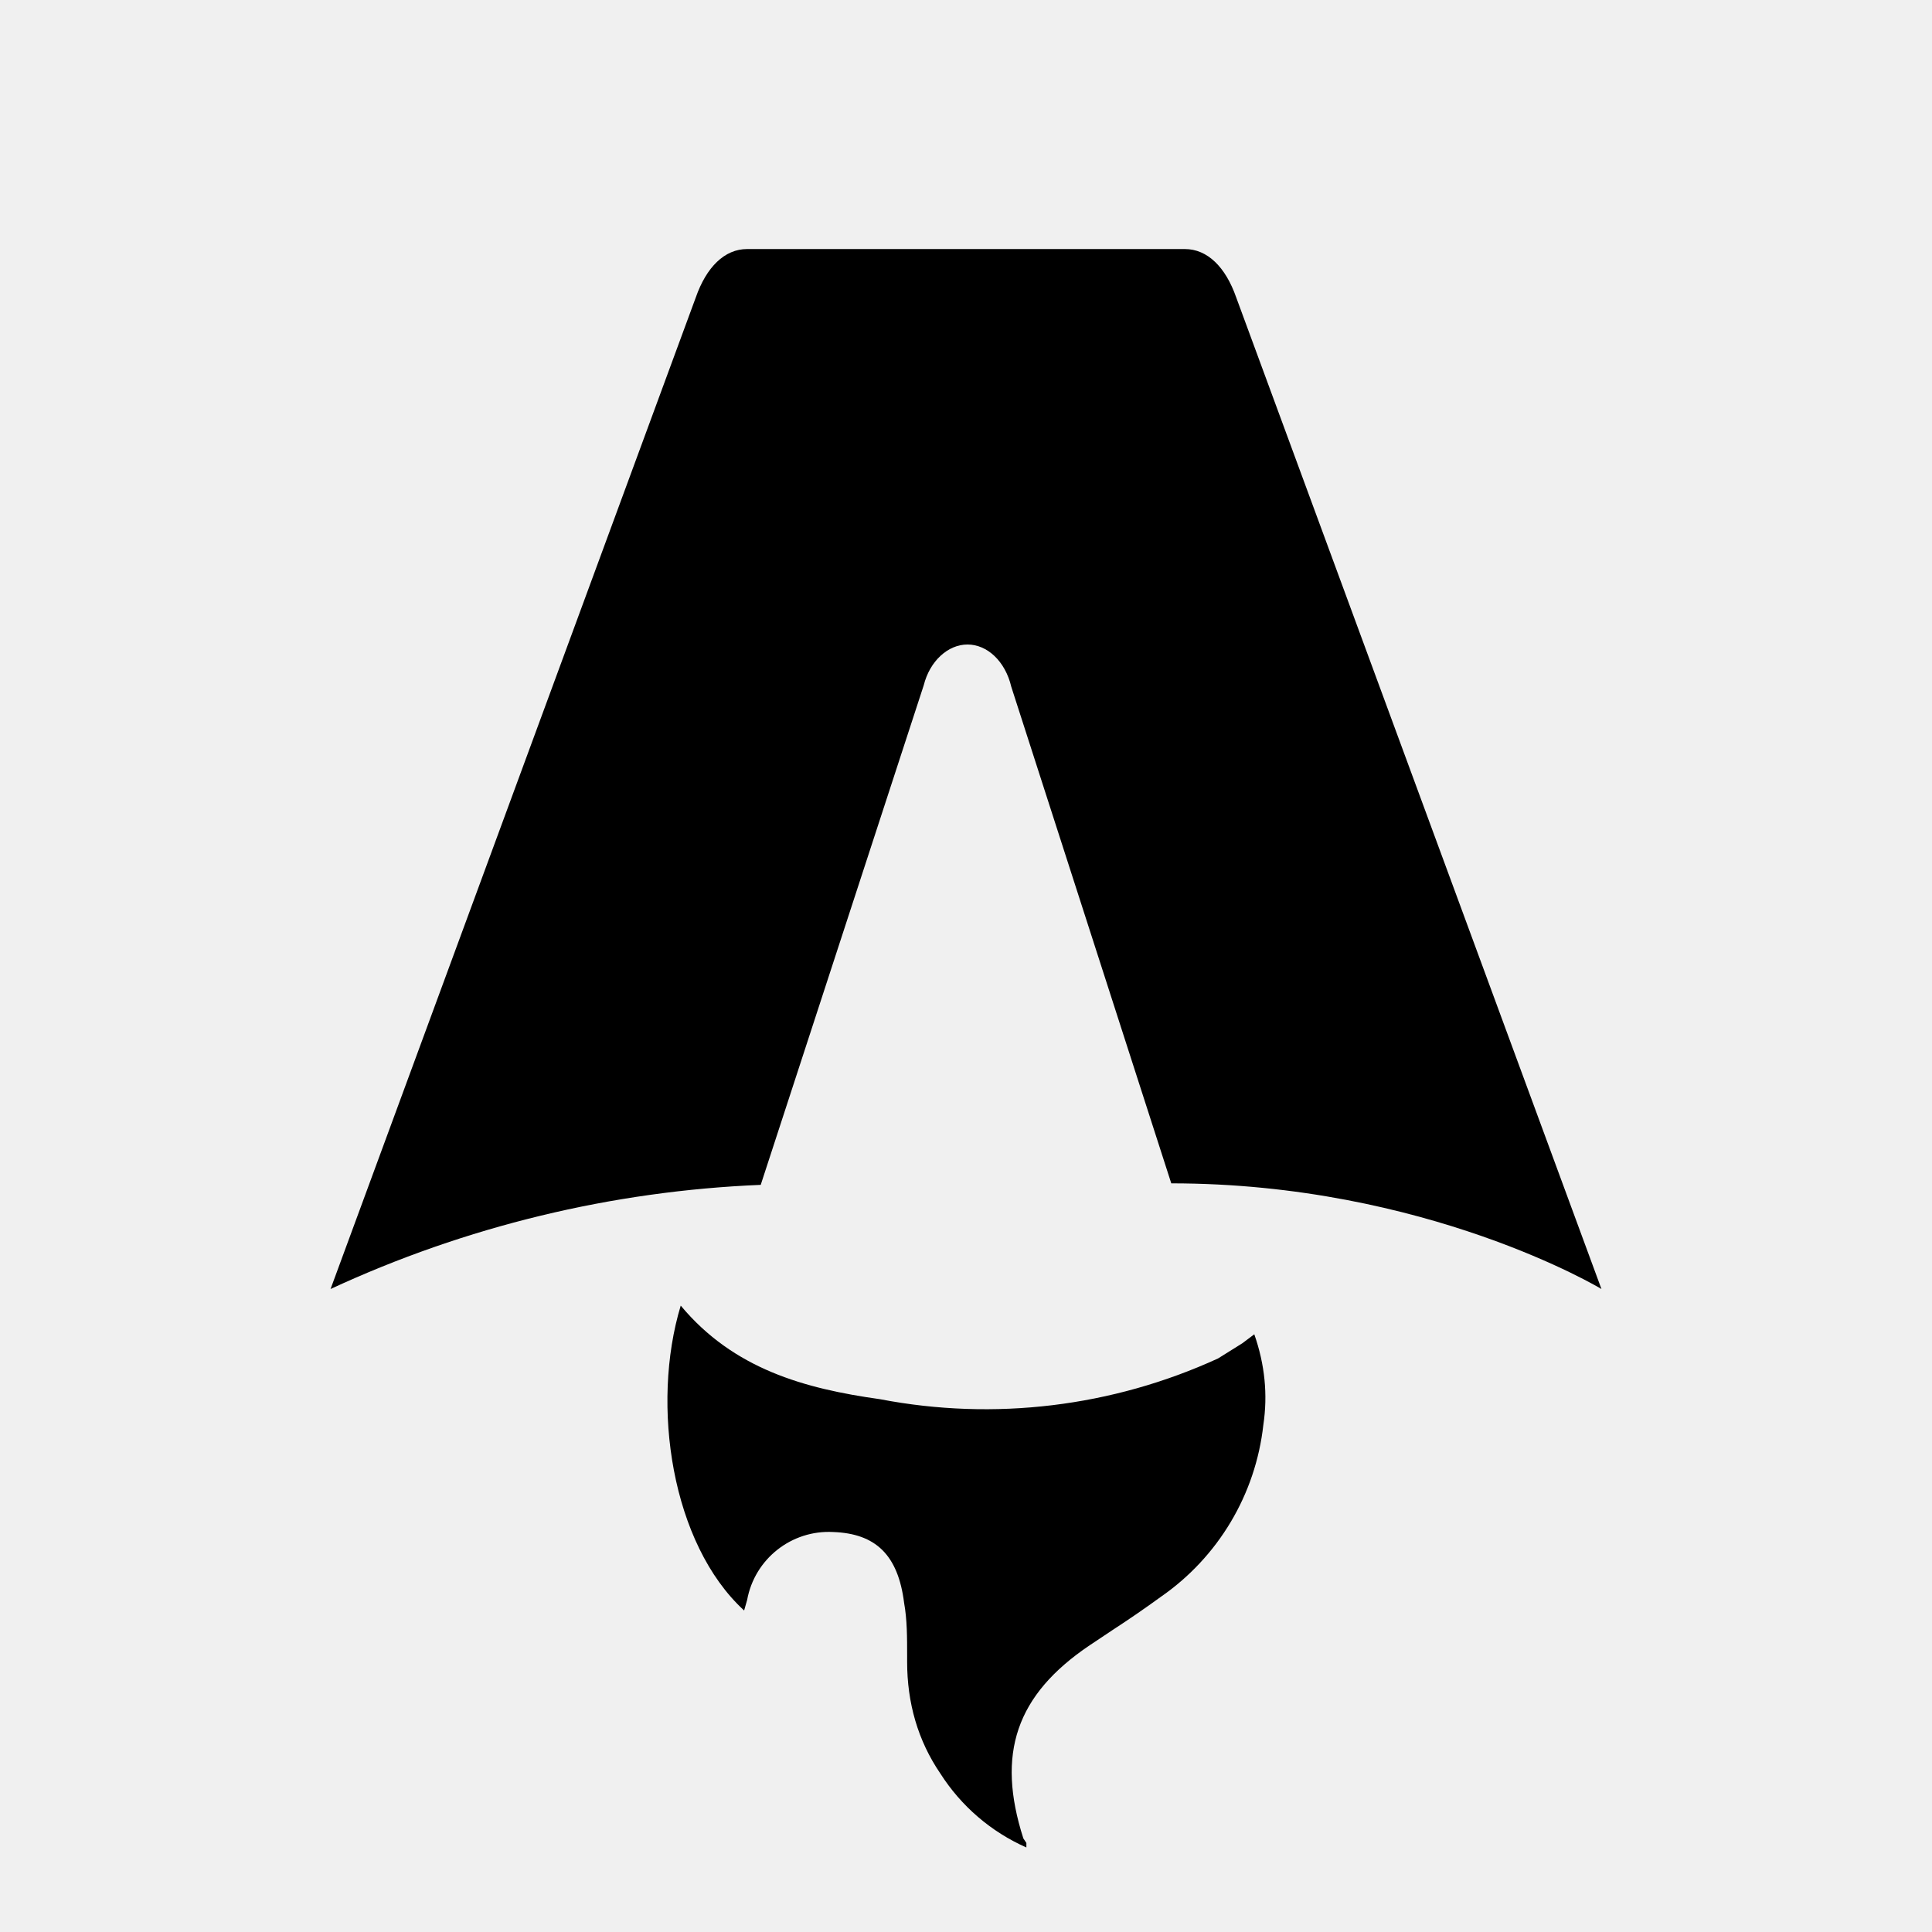
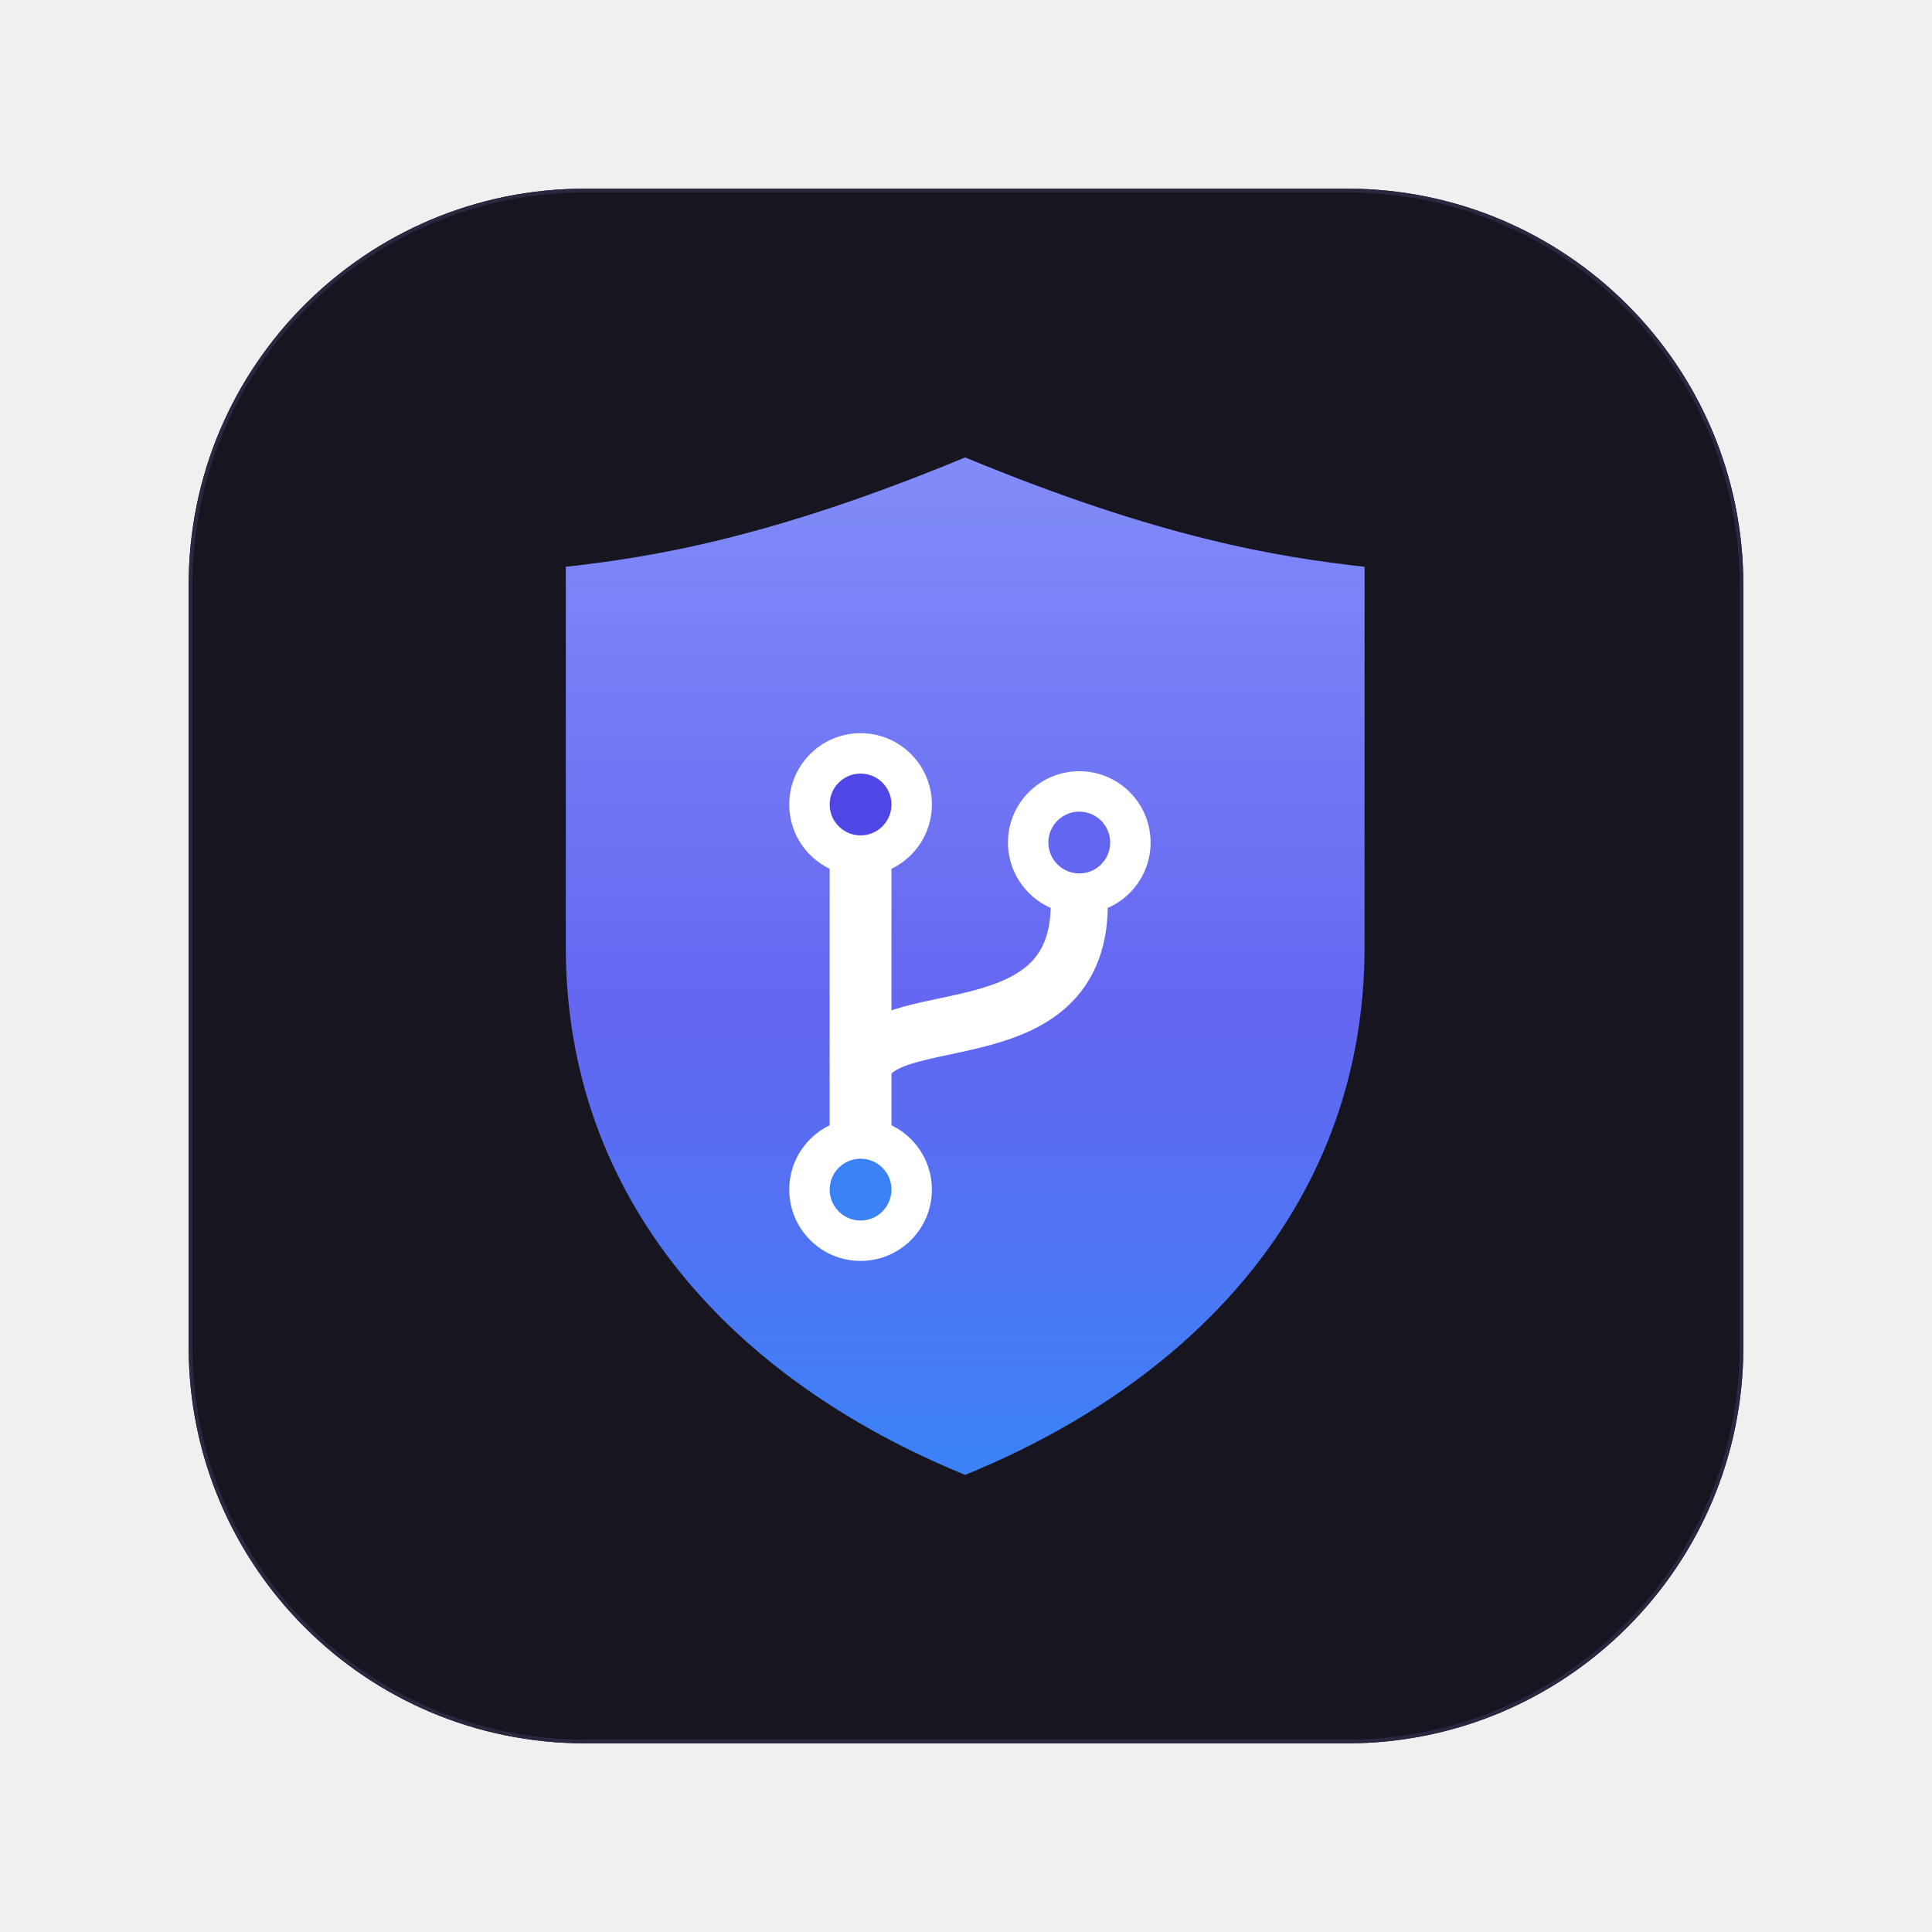
- <svg xmlns="http://www.w3.org/2000/svg" fill="none" viewBox="0 0 128 128">
-   <path d="M50.4 78.5a75.1 75.1 0 0 0-28.5 6.9l24.2-65.7c.7-2 1.9-3.2 3.4-3.2h29c1.5 0 2.7 1.2 3.4 3.2l24.2 65.7s-11.6-7-28.5-7L67 45.5c-.4-1.7-1.6-2.8-2.9-2.8-1.3 0-2.5 1.1-2.9 2.7L50.4 78.5Zm-1.1 28.2Zm-4.2-20.2c-2 6.6-.6 15.8 4.2 20.2a17.5 17.5 0 0 1 .2-.7 5.5 5.5 0 0 1 5.7-4.5c2.8.1 4.3 1.5 4.7 4.7.2 1.1.2 2.3.2 3.5v.4c0 2.7.7 5.2 2.2 7.4a13 13 0 0 0 5.7 4.9v-.3l-.2-.3c-1.8-5.6-.5-9.5 4.4-12.8l1.5-1a73 73 0 0 0 3.2-2.2 16 16 0 0 0 6.8-11.4c.3-2 .1-4-.6-6l-.8.6-1.6 1a37 37 0 0 1-22.4 2.7c-5-.7-9.7-2-13.2-6.2Z" />
-   <style>
-         path { fill: #000; }
-         @media (prefers-color-scheme: dark) {
-             path { fill: #FFF; }
-         }
-     </style>
+ <svg xmlns="http://www.w3.org/2000/svg" width="256" height="256" viewBox="0 0 1024 1024" role="img" aria-label="GitWarden">
+   <defs>
+     <linearGradient id="gwShield" x1="0" y1="0" x2="0" y2="1">
+       <stop offset="0" stop-color="#818cf8" />
+       <stop offset="0.55" stop-color="#6366f1" />
+       <stop offset="1" stop-color="#3b82f6" />
+     </linearGradient>
+   </defs>
+   <rect x="100" y="100" width="824" height="824" rx="210" fill="#17151f" />
+   <rect x="101" y="101" width="822" height="822" rx="209" fill="none" stroke="#2a2740" stroke-width="2" />
+   <g transform="translate(189,187) scale(1.26)">
+     <path d="M256 44 C338 78 388 86 424 90 L424 250 C424 356 354 432 256 472 C158 432 88 356 88 250 L88 90 C124 86 174 78 256 44 Z" fill="url(#gwShield)" />
+     <path d="M304 232 C304 300 212 270 212 306" fill="none" stroke="#ffffff" stroke-width="24" stroke-linecap="round" />
+     <line x1="212" y1="190" x2="212" y2="352" stroke="#ffffff" stroke-width="26" stroke-linecap="round" />
+     <circle cx="212" cy="190" r="30" fill="#ffffff" />
+     <circle cx="212" cy="352" r="30" fill="#ffffff" />
+     <circle cx="304" cy="206" r="30" fill="#ffffff" />
+     <circle cx="212" cy="190" r="13" fill="#4f46e5" />
+     <circle cx="212" cy="352" r="13" fill="#3b82f6" />
+     <circle cx="304" cy="206" r="13" fill="#6366f1" />
+   </g>
</svg>
